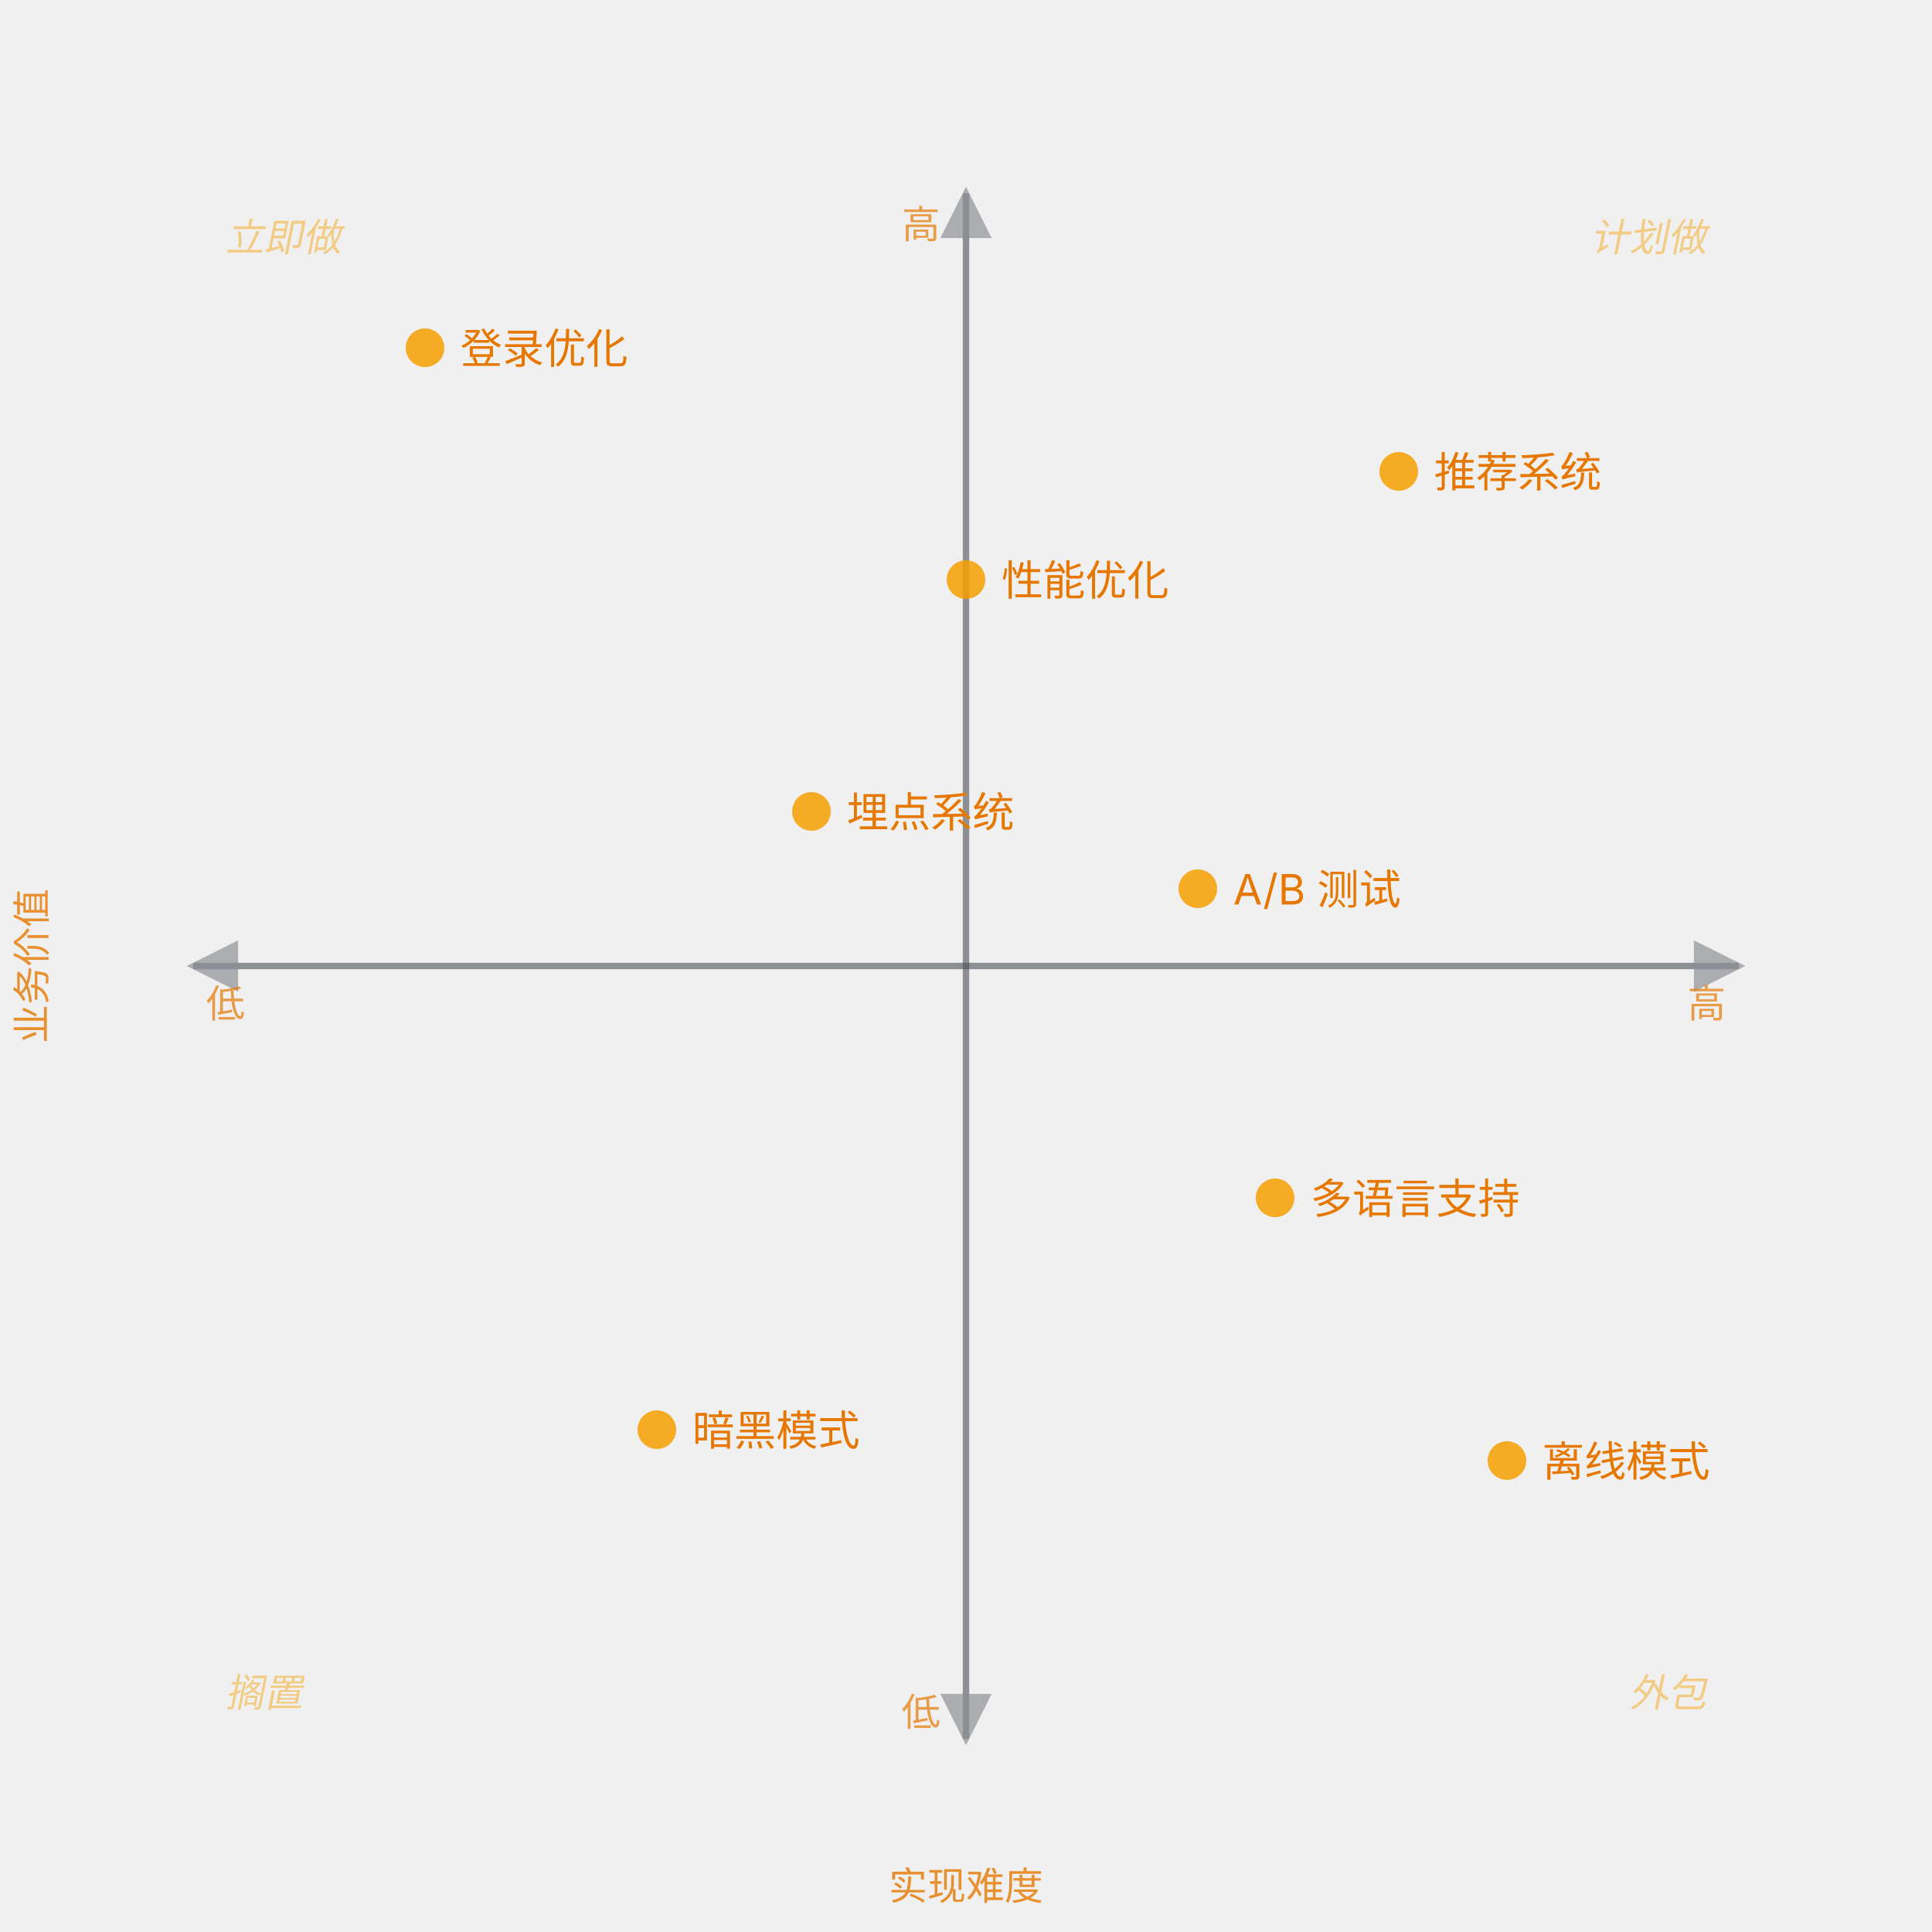
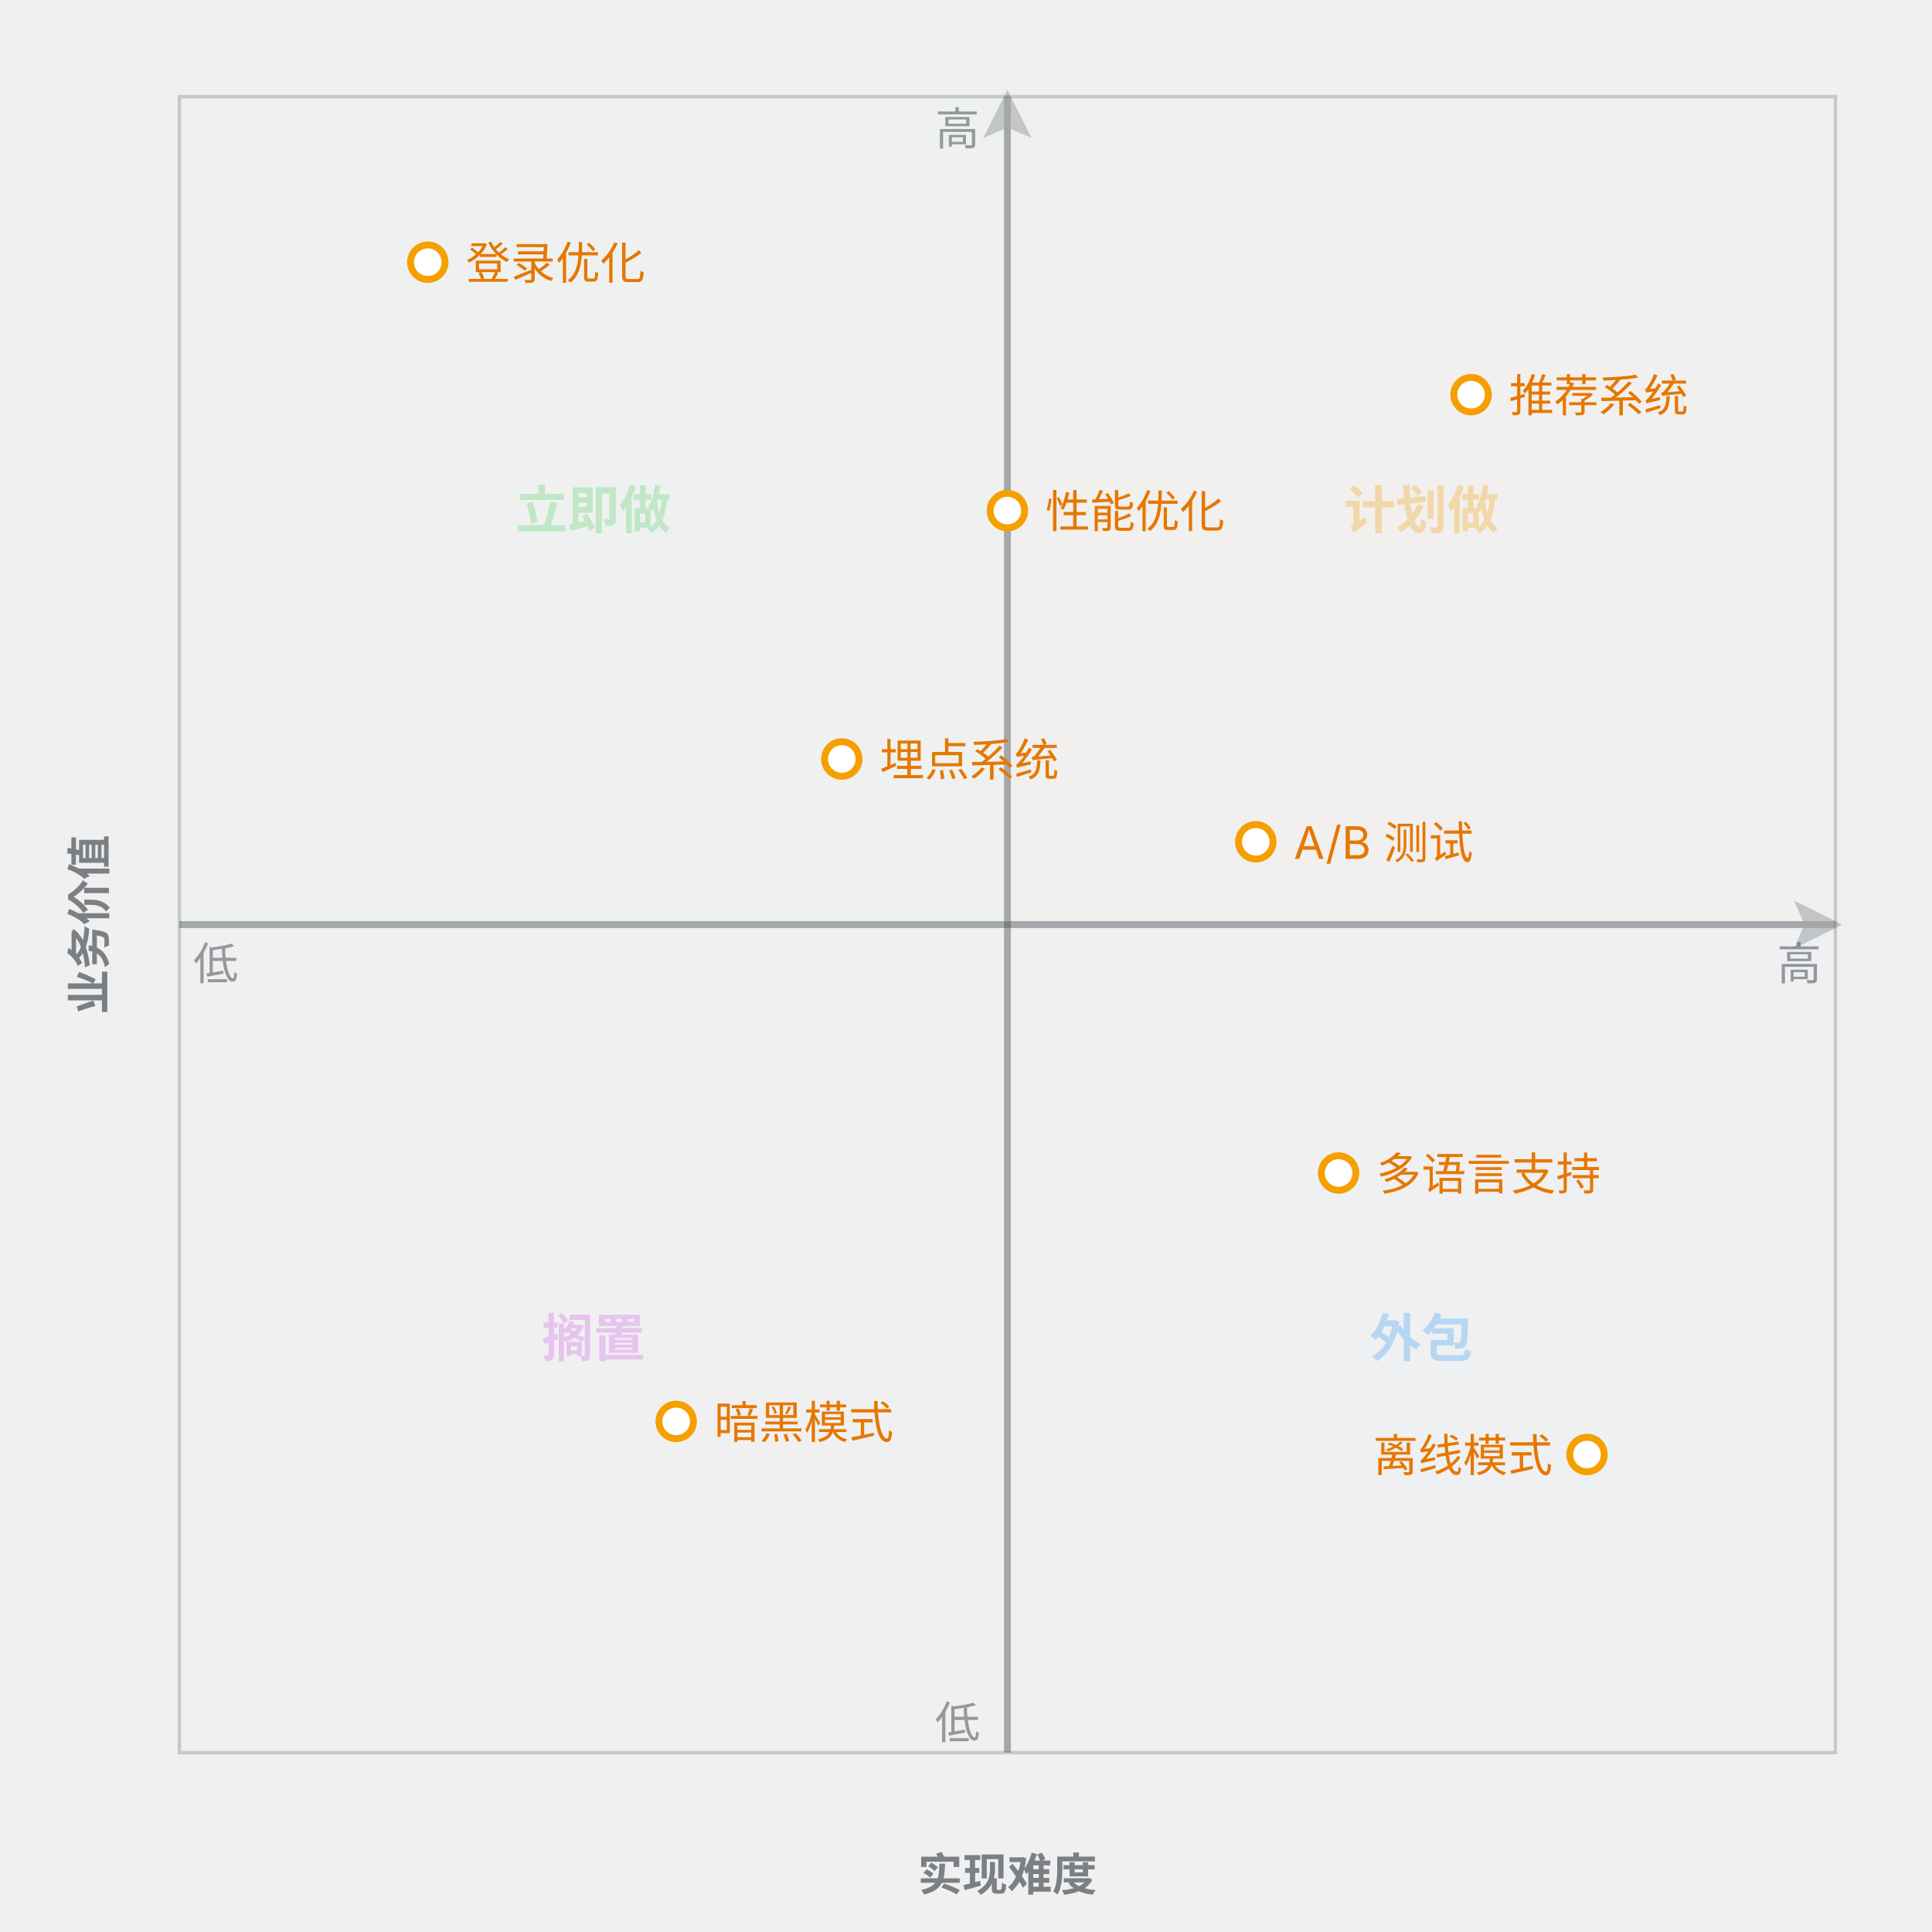
- <svg xmlns="http://www.w3.org/2000/svg" width="600" height="600" viewBox="0 0 600 600">
+ <svg xmlns="http://www.w3.org/2000/svg" width="560" height="560" viewBox="0 0 560 560">
  <g class="quadrant-chart">
    <defs>
-       <marker id="arrow-end" markerWidth="8" markerHeight="8" refX="7" refY="4" orient="auto">
-         <path d="M0,0 L0,8 L8,4 Z" fill="#495057" opacity="0.7" />
-       </marker>
-       <marker id="arrow-start" markerWidth="8" markerHeight="8" refX="1" refY="4" orient="auto">
-         <path d="M8,0 L8,8 L0,4 Z" fill="#495057" opacity="0.7" />
+       <marker id="qd-1-arrow" markerWidth="7" markerHeight="7" refX="6" refY="3.5" orient="auto" markerUnits="strokeWidth">
+         <polygon points="0 0, 7 3.5, 0 7, 1.5 3.5" fill="#495057" opacity="0.6" />
      </marker>
    </defs>
-     <rect x="60" y="60" width="240" height="240" fill="#fff7e6" fill-opacity="0.04" stroke="none" />
-     <rect x="300" y="60" width="240" height="240" fill="#fff7e6" fill-opacity="0.04" stroke="none" />
-     <rect x="60" y="300" width="240" height="240" fill="#fff7e6" fill-opacity="0.04" stroke="none" />
-     <rect x="300" y="300" width="240" height="240" fill="#fff7e6" fill-opacity="0.04" stroke="none" />
-     <line x1="60" y1="300" x2="540" y2="300" stroke="#495057" stroke-width="2" opacity="0.6" marker-start="url(#arrow-start)" marker-end="url(#arrow-end)" />
-     <line x1="300" y1="540" x2="300" y2="60" stroke="#495057" stroke-width="2" opacity="0.6" marker-start="url(#arrow-start)" marker-end="url(#arrow-end)" />
-     <text x="64" y="316" text-anchor="start" font-family="Inter, system-ui, -apple-system, sans-serif" font-size="12" fill="#e67700" opacity="0.7">低</text>
-     <text x="536" y="316" text-anchor="end" font-family="Inter, system-ui, -apple-system, sans-serif" font-size="12" fill="#e67700" opacity="0.7">高</text>
-     <text x="300" y="590" text-anchor="middle" font-family="Inter, system-ui, -apple-system, sans-serif" font-size="12" fill="#e67700" opacity="0.8">实现难度</text>
-     <text x="292" y="536" text-anchor="end" font-family="Inter, system-ui, -apple-system, sans-serif" font-size="12" fill="#e67700" opacity="0.7">低</text>
-     <text x="292" y="74" text-anchor="end" font-family="Inter, system-ui, -apple-system, sans-serif" font-size="12" fill="#e67700" opacity="0.7">高</text>
-     <text x="10" y="300" text-anchor="middle" dominant-baseline="middle" font-family="Inter, system-ui, -apple-system, sans-serif" font-size="12" fill="#e67700" opacity="0.8" transform="rotate(-90, 10, 300)">业务价值</text>
-     <text x="70" y="78" text-anchor="start" font-family="Inter, system-ui, -apple-system, sans-serif" font-size="12" fill="#f59f00" opacity="0.45" font-style="italic">立即做</text>
-     <text x="530" y="78" text-anchor="end" font-family="Inter, system-ui, -apple-system, sans-serif" font-size="12" fill="#f59f00" opacity="0.45" font-style="italic">计划做</text>
-     <text x="70" y="530" text-anchor="start" font-family="Inter, system-ui, -apple-system, sans-serif" font-size="12" fill="#f59f00" opacity="0.45" font-style="italic">搁置</text>
-     <text x="530" y="530" text-anchor="end" font-family="Inter, system-ui, -apple-system, sans-serif" font-size="12" fill="#f59f00" opacity="0.45" font-style="italic">外包</text>
-     <circle cx="132" cy="108" r="6" fill="#f59f00" fill-opacity="0.85" stroke="none" />
-     <text x="143" y="112.9" text-anchor="start" font-family="Inter, system-ui, -apple-system, sans-serif" font-size="13" fill="#e67700">登录优化</text>
-     <circle cx="434.4" cy="146.4" r="6" fill="#f59f00" fill-opacity="0.85" stroke="none" />
-     <text x="445.4" y="151.3" text-anchor="start" font-family="Inter, system-ui, -apple-system, sans-serif" font-size="13" fill="#e67700">推荐系统</text>
-     <circle cx="204" cy="444" r="6" fill="#f59f00" fill-opacity="0.85" stroke="none" />
-     <text x="215" y="448.9" text-anchor="start" font-family="Inter, system-ui, -apple-system, sans-serif" font-size="13" fill="#e67700">暗黑模式</text>
-     <circle cx="372" cy="276" r="6" fill="#f59f00" fill-opacity="0.85" stroke="none" />
-     <text x="383" y="280.9" text-anchor="start" font-family="Inter, system-ui, -apple-system, sans-serif" font-size="13" fill="#e67700">A/B 测试</text>
-     <circle cx="300" cy="180" r="6" fill="#f59f00" fill-opacity="0.85" stroke="none" />
-     <text x="311" y="184.9" text-anchor="start" font-family="Inter, system-ui, -apple-system, sans-serif" font-size="13" fill="#e67700">性能优化</text>
-     <circle cx="396" cy="372" r="6" fill="#f59f00" fill-opacity="0.85" stroke="none" />
-     <text x="407" y="376.9" text-anchor="start" font-family="Inter, system-ui, -apple-system, sans-serif" font-size="13" fill="#e67700">多语言支持</text>
-     <circle cx="252" cy="252" r="6" fill="#f59f00" fill-opacity="0.85" stroke="none" />
-     <text x="263" y="256.9" text-anchor="start" font-family="Inter, system-ui, -apple-system, sans-serif" font-size="13" fill="#e67700">埋点系统</text>
-     <circle cx="468" cy="453.6" r="6" fill="#f59f00" fill-opacity="0.85" stroke="none" />
-     <text x="479" y="458.5" text-anchor="start" font-family="Inter, system-ui, -apple-system, sans-serif" font-size="13" fill="#e67700">离线模式</text>
+     <rect x="52" y="28" width="240" height="240" fill="#ebfbee" fill-opacity="0.08" stroke="none" />
+     <rect x="292" y="28" width="240" height="240" fill="#fff7e6" fill-opacity="0.08" stroke="none" />
+     <rect x="52" y="268" width="240" height="240" fill="#fdf4ff" fill-opacity="0.08" stroke="none" />
+     <rect x="292" y="268" width="240" height="240" fill="#e7f5ff" fill-opacity="0.08" stroke="none" />
+     <rect x="52" y="28" width="480" height="480" fill="none" stroke="#868e96" stroke-width="1" opacity="0.4" />
+     <line x1="52" y1="268" x2="532" y2="268" stroke="#495057" stroke-width="2" opacity="0.45" marker-end="url(#qd-1-arrow)" />
+     <line x1="292" y1="508" x2="292" y2="28" stroke="#495057" stroke-width="2" opacity="0.45" marker-end="url(#qd-1-arrow)" />
+     <text x="56" y="284" text-anchor="start" font-family="Inter, system-ui, -apple-system, sans-serif" font-size="13" fill="#495057" opacity="0.55">低</text>
+     <text x="528" y="284" text-anchor="end" font-family="Inter, system-ui, -apple-system, sans-serif" font-size="13" fill="#495057" opacity="0.55">高</text>
+     <text x="292" y="548" text-anchor="middle" font-family="Inter, system-ui, -apple-system, sans-serif" font-size="13" font-weight="600" fill="#495057" opacity="0.7">实现难度</text>
+     <text x="284" y="504" text-anchor="end" font-family="Inter, system-ui, -apple-system, sans-serif" font-size="13" fill="#495057" opacity="0.55">低</text>
+     <text x="284" y="42" text-anchor="end" font-family="Inter, system-ui, -apple-system, sans-serif" font-size="13" fill="#495057" opacity="0.55">高</text>
+     <text x="26" y="268" text-anchor="middle" dominant-baseline="middle" font-family="Inter, system-ui, -apple-system, sans-serif" font-size="13" font-weight="600" fill="#495057" opacity="0.7" transform="rotate(-90, 26, 268)">业务价值</text>
+     <text x="172" y="148" text-anchor="middle" dominant-baseline="middle" font-family="Inter, system-ui, -apple-system, sans-serif" font-size="15" font-weight="700" fill="#51cf66" opacity="0.3">立即做</text>
+     <text x="412" y="148" text-anchor="middle" dominant-baseline="middle" font-family="Inter, system-ui, -apple-system, sans-serif" font-size="15" font-weight="700" fill="#f59f00" opacity="0.3">计划做</text>
+     <text x="172" y="388" text-anchor="middle" dominant-baseline="middle" font-family="Inter, system-ui, -apple-system, sans-serif" font-size="15" font-weight="700" fill="#cc5de8" opacity="0.3">搁置</text>
+     <text x="412" y="388" text-anchor="middle" dominant-baseline="middle" font-family="Inter, system-ui, -apple-system, sans-serif" font-size="15" font-weight="700" fill="#339af0" opacity="0.3">外包</text>
+     <circle cx="124" cy="76" r="5" fill="white" stroke="#f59f00" stroke-width="2" />
+     <text x="135" y="80.94" text-anchor="start" font-family="Inter, system-ui, -apple-system, sans-serif" font-size="13" fill="#e67700">登录优化</text>
+     <circle cx="426.4" cy="114.4" r="5" fill="white" stroke="#f59f00" stroke-width="2" />
+     <text x="437.4" y="119.34" text-anchor="start" font-family="Inter, system-ui, -apple-system, sans-serif" font-size="13" fill="#e67700">推荐系统</text>
+     <circle cx="196" cy="412" r="5" fill="white" stroke="#f59f00" stroke-width="2" />
+     <text x="207" y="416.94" text-anchor="start" font-family="Inter, system-ui, -apple-system, sans-serif" font-size="13" fill="#e67700">暗黑模式</text>
+     <circle cx="364" cy="244" r="5" fill="white" stroke="#f59f00" stroke-width="2" />
+     <text x="375" y="248.94" text-anchor="start" font-family="Inter, system-ui, -apple-system, sans-serif" font-size="13" fill="#e67700">A/B 测试</text>
+     <circle cx="292" cy="148" r="5" fill="white" stroke="#f59f00" stroke-width="2" />
+     <text x="303" y="152.94" text-anchor="start" font-family="Inter, system-ui, -apple-system, sans-serif" font-size="13" fill="#e67700">性能优化</text>
+     <circle cx="388" cy="340" r="5" fill="white" stroke="#f59f00" stroke-width="2" />
+     <text x="399" y="344.94" text-anchor="start" font-family="Inter, system-ui, -apple-system, sans-serif" font-size="13" fill="#e67700">多语言支持</text>
+     <circle cx="244" cy="220" r="5" fill="white" stroke="#f59f00" stroke-width="2" />
+     <text x="255" y="224.94" text-anchor="start" font-family="Inter, system-ui, -apple-system, sans-serif" font-size="13" fill="#e67700">埋点系统</text>
+     <circle cx="460" cy="421.6" r="5" fill="white" stroke="#f59f00" stroke-width="2" />
+     <text x="450" y="426.54" text-anchor="end" font-family="Inter, system-ui, -apple-system, sans-serif" font-size="13" fill="#e67700">离线模式</text>
  </g>
</svg>
